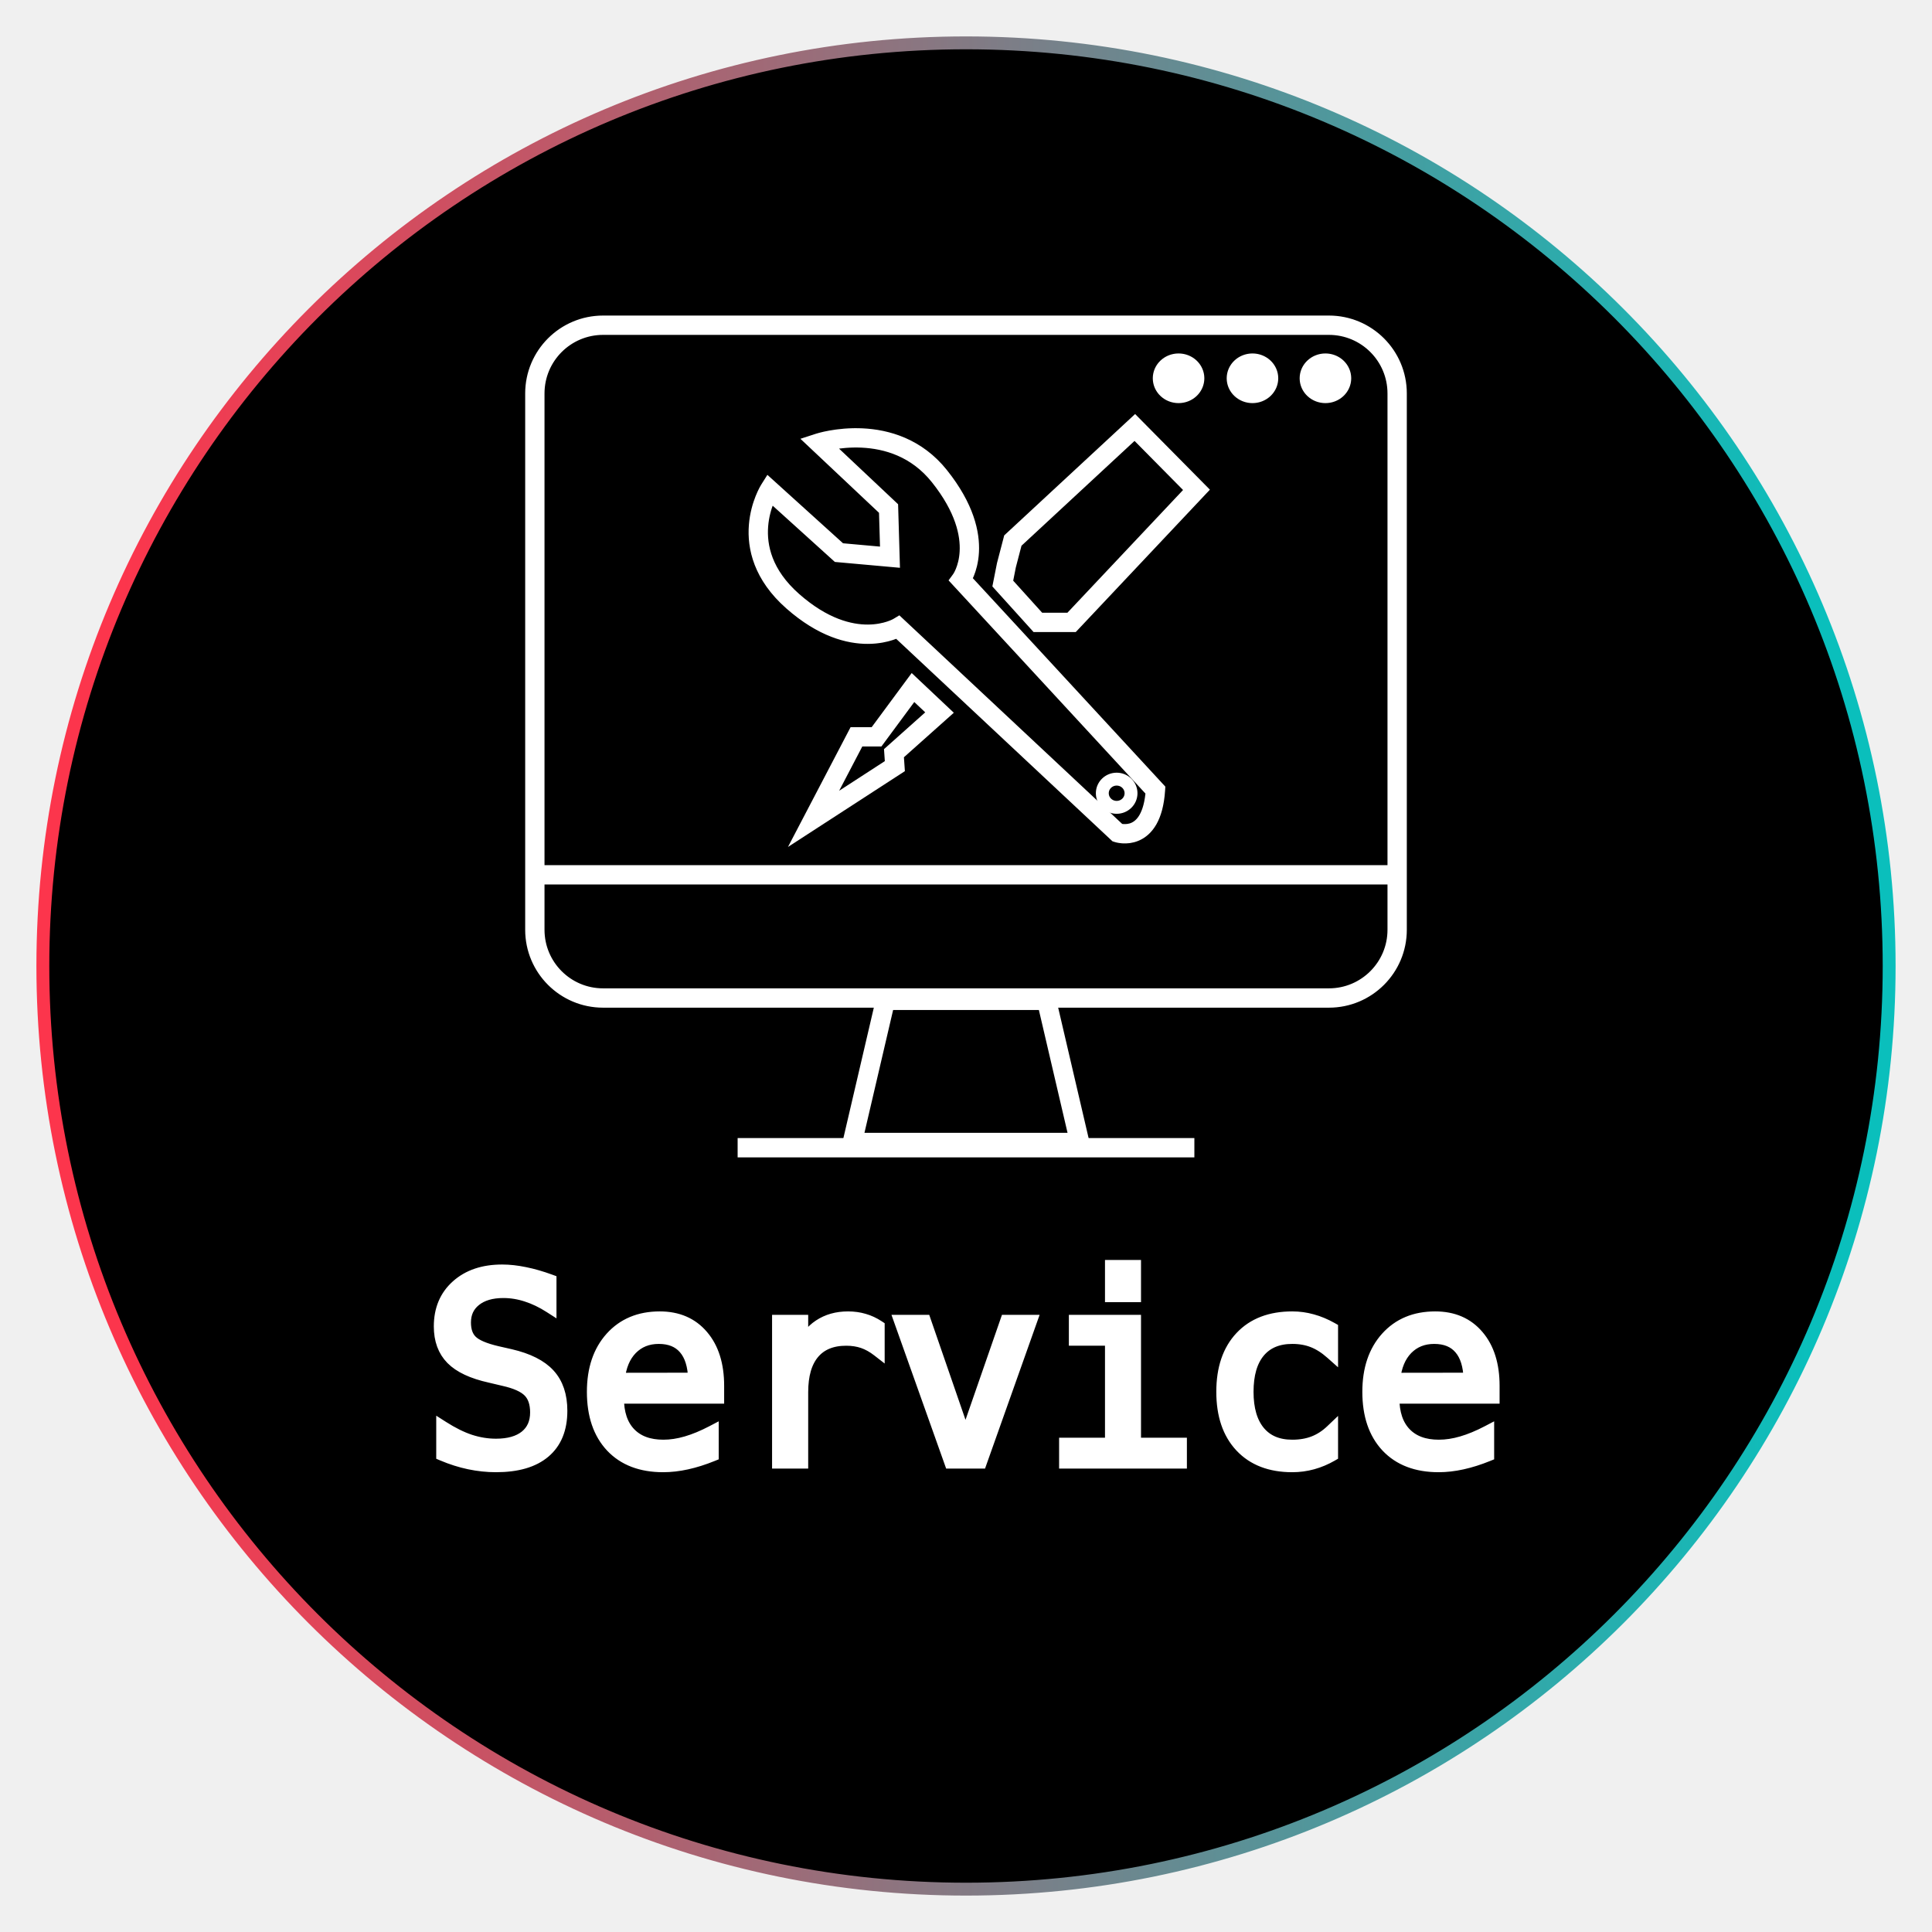
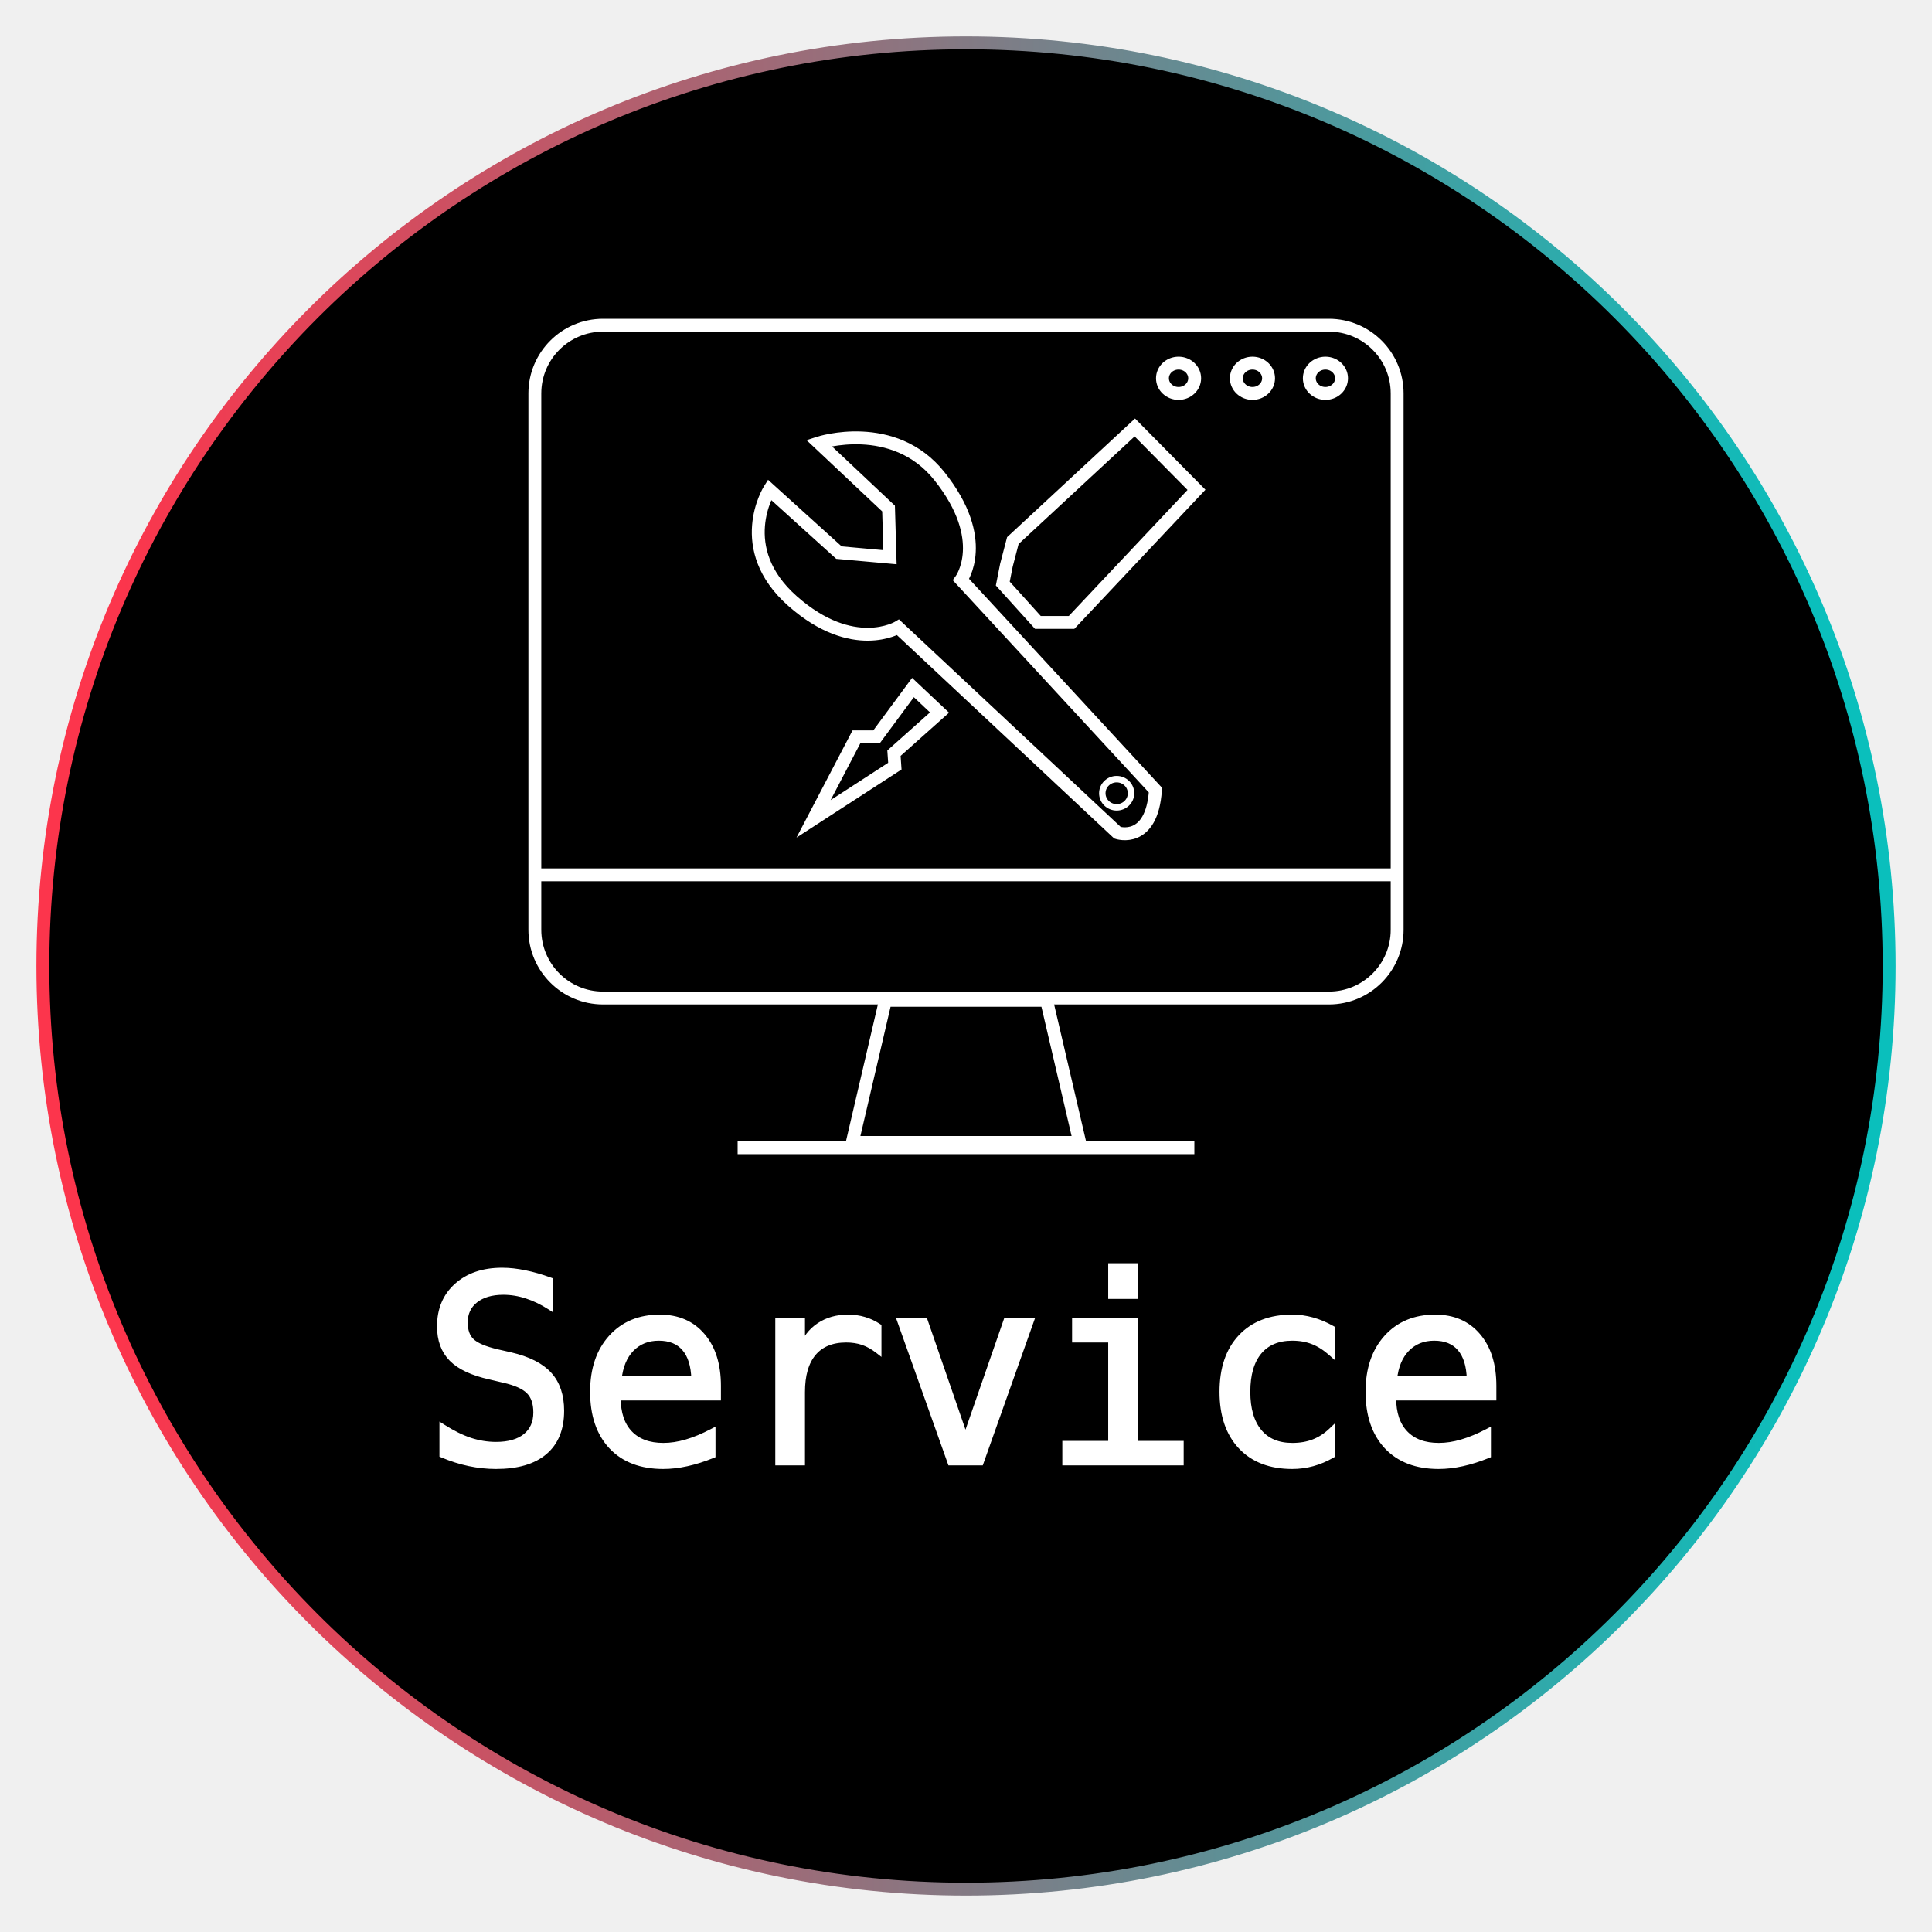
<svg xmlns="http://www.w3.org/2000/svg" version="1.1" id="service" x="0px" y="0px" width="300px" height="300px" viewBox="0 0 300 300" enable-background="new 0 0 300 300" xml:space="preserve">
  <defs>
    <style>
- 		@-webkit-keyframes dash {
+ 		#lingkaran {
+ 		stroke-dasharray: 1000;
+ 			stroke-dashoffset: 0;
+ 			stroke-width: 2;
+ 			-webkit-animation: dash 5s ease-in-out forwards;
+ 			-o-animation: dash 5s ease-in-out forwards;
+ 			-moz-animation: dash 5s ease-in-out forwards;
+ 			animation: lingkaran 5s ease-in-out;
+ 			stroke: url(#MyGradient);
+ 		}
+ 
+ 		@-webkit-keyframes lingkaran {
+ 			0% {
+ 				opacity: 0;
+ 				stroke-dashoffset: 1000;
+ 			}
+ 			90% {
+ 				opacity: 1;
+ 				stroke-dashoffset: 1000;
+ 			}
+ 			100% {
+ 				stroke-dashoffset: 0;
+ 			}
+ 		}
+ 
+ 		#leher {
+ 			stroke-dasharray: 1000;
+ 			stroke-dashoffset: 0;
+ 			stroke-width: 2;
+ 			-webkit-animation: dash 5s ease-in-out forwards;
+ 			-o-animation: dash 5s ease-in-out forwards;
+ 			-moz-animation: dash 5s ease-in-out forwards;
+ 			animation: leher 7s ease-out;
+ 			stroke: #FFFFFF;
+ 		}
+ 
+ 		@-webkit-keyframes leher {
			from {
+ 				stroke: #FFFFFF;
				stroke-dashoffset: 1000;
			}
			to {
- 				stroke-dashoffset: 0;
- 			}
- 		}
- 
- 		#service {
+ 				stroke: #FFFFFF;
+ 				stroke-dashoffset: 0;
+ 			}
+ 		}
+ 
+ 		#alas {
		stroke-dasharray: 1000;
			stroke-dashoffset: 0;
			stroke-width: 2;
			-webkit-animation: dash 5s ease-in-out forwards;
			-o-animation: dash 5s ease-in-out forwards;
			-moz-animation: dash 5s ease-in-out forwards;
- 			animation: dash 5s ease-in-out forwards;
- 			stroke: url(#MyGradient);
- 			transition: 200ms;
- 			transition-timing-function: ease-in-out;
- 			-webkit-transition: 200ms;
- 			-webkit-transition-timing-function: ease-in-out;
+ 			animation: alas 7s ease-out;
+ 			stroke: #FFFFFF;
+ 		}
+ 
+ 		@-webkit-keyframes alas {
+ 			0% {
+ 				opacity: 0;
+ 				stroke-dashoffset: 1000;
+ 			}
+ 			7% {
+ 				opacity: 1;
+ 				stroke-dashoffset: 1000;
+ 			}
+ 			100% {
+ 				stroke: #FFFFFF;
+ 				stroke-dashoffset: 0;
+ 			}
+ 		}
+ 
+ 		#layar {
+ 		stroke-dasharray: 1000;
+ 			stroke-dashoffset: 0;
+ 			stroke-width: 2;
+ 			stroke: none;
+ 			-webkit-animation: dash 5s ease-in-out forwards;
+ 			-o-animation: dash 5s ease-in-out forwards;
+ 			-moz-animation: dash 5s ease-in-out forwards;
+ 			animation: layar 4s ease-out;
+ 			stroke: #FFFFFF;
+ 		}
+ 
+ 		@-webkit-keyframes layar {
+ 			0% {
+ 				opacity: 0;
+ 				stroke-dashoffset: 1000;
+ 			}
+ 			20% {
+ 				opacity: 1;
+ 				stroke-dashoffset: 1000;
+ 			}
+ 			100% {
+ 				stroke: #FFFFFF;
+ 				stroke-dashoffset: 0;
+ 			}
+ 		}
+ 
+ 		#pembatas_screen {
+ 		stroke-dasharray: 1000;
+ 			stroke-dashoffset: 0;
+ 			stroke-width: 2;
+ 			-webkit-animation: dash 5s ease-in-out forwards;
+ 			-o-animation: dash 5s ease-in-out forwards;
+ 			-moz-animation: dash 5s ease-in-out forwards;
+ 			animation: pembatas_screen 5s ease-out;
+ 		}
+ 
+ 		@-webkit-keyframes pembatas_screen {
+ 			0% {
+ 				opacity: 0;
+ 				stroke-dashoffset: 1000;
+ 			}
+ 			35% {
+ 				opacity: 1;
+ 				stroke-dashoffset: 1000;
+ 			}
+ 			100% {
+ 				stroke: #FFFFFF;
+ 				stroke-dashoffset: 0;
+ 			}
+ 		}
+ 
+ 		#tombol_screen3 {
+ 			stroke-dasharray: 1000;
+ 			stroke-dashoffset: 0;
+ 			stroke-width: 2;
+ 			-webkit-animation: dash 5s ease-in-out forwards;
+ 			-o-animation: dash 5s ease-in-out forwards;
+ 			-moz-animation: dash 5s ease-in-out forwards;
+ 			animation: tombol_screen3 10s ease-out;
+ 		}
+ 
+ 		@-webkit-keyframes tombol_screen3 {
+ 			0% {
+ 				opacity: 0;
+ 				stroke-dashoffset: 1000;
+ 			}
+ 			22% {
+ 				opacity: 1;
+ 				stroke-dashoffset: 1000;
+ 			}
+ 			100% {
+ 				stroke: #FFFFFF;
+ 				stroke-dashoffset: 0;
+ 			}
+ 		}
+ 
+ 		#tombol_screen2 {
+ 			stroke-dasharray: 1000;
+ 			stroke-dashoffset: 0;
+ 			stroke-width: 2;
+ 			-webkit-animation: dash 5s ease-in-out forwards;
+ 			-o-animation: dash 5s ease-in-out forwards;
+ 			-moz-animation: dash 5s ease-in-out forwards;
+ 			animation: tombol_screen2 10s ease-out;
+ 		}
+ 
+ 		@-webkit-keyframes tombol_screen2 {
+ 			0% {
+ 				opacity: 0;
+ 				stroke-dashoffset: 1000;
+ 			}
+ 			25% {
+ 				opacity: 1;
+ 				stroke-dashoffset: 1000;
+ 			}
+ 			100% {
+ 				stroke: #FFFFFF;
+ 				stroke-dashoffset: 0;
+ 			}
+ 		}
+ 
+ 		#tombol_screen1 {
+ 			stroke-dasharray: 1000;
+ 			stroke-dashoffset: 0;
+ 			stroke-width: 2;
+ 			-webkit-animation: dash 5s ease-in-out forwards;
+ 			-o-animation: dash 5s ease-in-out forwards;
+ 			-moz-animation: dash 5s ease-in-out forwards;
+ 			animation: tombol_screen1 10s ease-out;
+ 		}
+ 
+ 		@-webkit-keyframes tombol_screen1 {
+ 			0% {
+ 				opacity: 0;
+ 				stroke-dashoffset: 1000;
+ 			}
+ 			28% {
+ 				opacity: 1;
+ 				stroke-dashoffset: 1000;
+ 			}
+ 			100% {
+ 				stroke: #FFFFFF;
+ 				stroke-dashoffset: 0;
+ 			}
+ 		}
+ 
+ 		#tang {
+ 			stroke-dasharray: 1000;
+ 			stroke-dashoffset: 0;
+ 			stroke-width: 2;
+ 			-webkit-animation: dash 5s ease-in-out forwards;
+ 			-o-animation: dash 5s ease-in-out forwards;
+ 			-moz-animation: dash 5s ease-in-out forwards;
+ 			animation: tang 5s ease-out;
+ 		}
+ 
+ 		@-webkit-keyframes tang {
+ 			0% {
+ 				opacity: 0;
+ 				stroke-dashoffset: 1000;
+ 			}
+ 			58% {
+ 				opacity: 1;
+ 				stroke-dashoffset: 1000;
+ 			}
+ 			100% {
+ 				stroke: #FFFFFF;
+ 				stroke-dashoffset: 0;
+ 			}
+ 		}
+ 
+ 		#lingkaran_tang {
+ 			stroke-dasharray: 1000;
+ 			stroke-dashoffset: 0;
+ 			stroke-width: 1;
+ 			-webkit-animation: dash 5s ease-in-out forwards;
+ 			-o-animation: dash 5s ease-in-out forwards;
+ 			-moz-animation: dash 5s ease-in-out forwards;
+ 			animation: lingkaran_tang 10s ease-out;
+ 		}
+ 
+ 		@-webkit-keyframes lingkaran_tang {
+ 			0% {
+ 				opacity: 0;
+ 				stroke-dashoffset: 1000;
+ 			}
+ 			33% {
+ 				opacity: 1;
+ 				stroke-dashoffset: 1000;
+ 			}
+ 			100% {
+ 				stroke: #FFFFFF;
+ 				stroke-dashoffset: 0;
+ 			}
+ 		}
+ 
+ 		#pegangan_obeng {
+ 			stroke-dasharray: 1000;
+ 			stroke-dashoffset: 0;
+ 			stroke-width: 2;
+ 			-webkit-animation: dash 5s ease-in-out forwards;
+ 			-o-animation: dash 5s ease-in-out forwards;
+ 			-moz-animation: dash 5s ease-in-out forwards;
+ 			animation: pegangan_obeng 10s ease-out;
+ 		}
+ 
+ 		@-webkit-keyframes pegangan_obeng {
+ 			0% {
+ 				opacity: 0;
+ 				stroke-dashoffset: 1000;
+ 			}
+ 			33% {
+ 				opacity: 1;
+ 				stroke-dashoffset: 1000;
+ 			}
+ 			100% {
+ 				stroke: #FFFFFF;
+ 				stroke-dashoffset: 0;
+ 			}
+ 		}
+ 
+ 		#ujung_obeng {
+ 			stroke-dasharray: 1000;
+ 			stroke-dashoffset: 0;
+ 			stroke-width: 2;
+ 			-webkit-animation: dash 5s ease-in-out forwards;
+ 			-o-animation: dash 5s ease-in-out forwards;
+ 			-moz-animation: dash 5s ease-in-out forwards;
+ 			animation: ujung_obeng 10s ease-out;
+ 		}
+ 
+ 		@-webkit-keyframes ujung_obeng {
+ 			0% {
+ 				opacity: 0;
+ 				stroke-dashoffset: 1000;
+ 			}
+ 			38% {
+ 				opacity: 1;
+ 				stroke-dashoffset: 1000;
+ 			}
+ 			100% {
+ 				stroke: #FFFFFF;
+ 				stroke-dashoffset: 0;
+ 			}
+ 		}
+ 
+ 		#text {
+ 			stroke-dasharray: 1000;
+ 			stroke-dashoffset: 0;
+ 			stroke-width: 1;
+ 			-webkit-animation: dash 5s ease-in-out forwards;
+ 			-o-animation: dash 5s ease-in-out forwards;
+ 			-moz-animation: dash 5s ease-in-out forwards;
+ 			animation: text 8s ease-out;
+ 		}
+ 
+ 		@-webkit-keyframes text {
+ 			0% {
+ 				opacity: 0;
+ 				fill: none;
+ 				stroke-dashoffset: 1000;
+ 			}
+ 			52% {
+ 				opacity: 1;
+ 				fill: none;
+ 				stroke-dashoffset: 1000;
+ 			}
+ 			70% {
+ 				fill: #FFFFFF;
+ 			}
+ 			100% {
+ 				stroke: #FFFFFF;
+ 				stroke-dashoffset: 0;
+ 			}
		}
	</style>
    <defs>
      <linearGradient id="MyGradient">
        <stop offset="5%" stop-color="#FC354C" />
        <stop offset="95%" stop-color="#0ABFBC" />
      </linearGradient>
    </defs>
  </defs>
  <g>
-     <circle id="c1" cx="150" cy="150" r="143.346" />
-     <polygon fill="none" stroke="#FFFFFF" stroke-width="3" stroke-miterlimit="10" points="137.493,155.331 162.507,155.331    167.657,177.402 132.343,177.402  " />
-     <line fill="none" stroke="#FFFFFF" stroke-width="3" stroke-miterlimit="10" x1="114.539" y1="178.218" x2="185.461" y2="178.218" />
+     <circle id="lingkaran" cx="150" cy="150" r="143.346" />
+     <polygon id="leher" fill="none" stroke="#FFFFFF" stroke-width="3" stroke-miterlimit="10" points="137.493,155.331 162.507,155.331    167.657,177.402 132.343,177.402  " />
+     <line id="alas" fill="none" stroke="#FFFFFF" stroke-width="3" stroke-miterlimit="10" x1="114.539" y1="178.218" x2="185.461" y2="178.218" />
    <g>
-       <path fill="none" stroke="#FFFFFF" stroke-width="3" stroke-miterlimit="10" d="M216.949,144.376    c0,5.851-4.743,10.594-10.594,10.594H93.645c-5.851,0-10.594-4.743-10.594-10.594V61.094c0-5.851,4.744-10.594,10.594-10.594    h112.71c5.851,0,10.594,4.744,10.594,10.594V144.376z" />
-       <line fill="none" stroke="#FFFFFF" stroke-width="3" stroke-miterlimit="10" x1="83.051" y1="135.841" x2="216.949" y2="135.841" />
-       <ellipse fill="#FFFFFF" stroke="#FFFFFF" stroke-width="3" stroke-miterlimit="10" cx="205.813" cy="58.74" rx="2.502" ry="2.354" />
-       <ellipse fill="#FFFFFF" stroke="#FFFFFF" stroke-width="3" stroke-miterlimit="10" cx="194.483" cy="58.74" rx="2.501" ry="2.354" />
-       <ellipse fill="#FFFFFF" stroke="#FFFFFF" stroke-width="3" stroke-miterlimit="10" cx="183.007" cy="58.74" rx="2.501" ry="2.354" />
-       <path fill="none" stroke="#FFFFFF" stroke-width="3" stroke-miterlimit="10" d="M173.528,129.313c0,0,5.326,1.761,5.887-6.621    l-30.182-32.681c0,0,4.531-6.171-3.354-16.064c-7.124-8.941-18.719-5.168-18.719-5.168l10.814,10.184l0.222,7.558l-7.924-0.712    l-10.795-9.765c0,0-5.728,9.08,3.631,17.322c9.36,8.242,16.345,4.051,16.345,4.051L173.528,129.313z" />
-       <ellipse fill="none" stroke="#FFFFFF" stroke-miterlimit="10" cx="173.396" cy="123.174" rx="2.23" ry="2.19" />
-       <polygon fill="none" stroke="#FFFFFF" stroke-width="3" stroke-miterlimit="10" points="155.712,90.614 161.163,96.648     164.167,96.648 166.392,96.648 185.789,76.061 176.216,66.378 157.275,83.938 156.278,87.757   " />
-       <polygon fill="none" stroke="#FFFFFF" stroke-width="3" stroke-miterlimit="10" points="141.768,106.759 145.889,110.644     138.814,116.955 138.953,118.966 126.33,127.151 132.988,114.414 136.109,114.414   " />
+       <path id="layar" fill="none" stroke="#FFFFFF" stroke-width="3" stroke-miterlimit="10" d="M216.949,144.376    c0,5.851-4.743,10.594-10.594,10.594H93.645c-5.851,0-10.594-4.743-10.594-10.594V61.094c0-5.851,4.744-10.594,10.594-10.594    h112.71c5.851,0,10.594,4.744,10.594,10.594V144.376z" />
+       <line id="pembatas_screen" fill="none" stroke="#FFFFFF" stroke-width="3" stroke-miterlimit="10" x1="83.051" y1="135.841" x2="216.949" y2="135.841" />
+       <ellipse id="tombol_screen3" stroke="#FFFFFF" stroke-width="3" stroke-miterlimit="10" cx="205.813" cy="58.74" rx="2.502" ry="2.354" />
+       <ellipse id="tombol_screen2" stroke="#FFFFFF" stroke-width="3" stroke-miterlimit="10" cx="194.483" cy="58.74" rx="2.501" ry="2.354" />
+       <ellipse id="tombol_screen1" stroke="#FFFFFF" stroke-width="3" stroke-miterlimit="10" cx="183.007" cy="58.74" rx="2.501" ry="2.354" />
+       <path id="tang" fill="none" stroke="#FFFFFF" stroke-width="3" stroke-miterlimit="10" d="M173.528,129.313c0,0,5.326,1.761,5.887-6.621    l-30.182-32.681c0,0,4.531-6.171-3.354-16.064c-7.124-8.941-18.719-5.168-18.719-5.168l10.814,10.184l0.222,7.558l-7.924-0.712    l-10.795-9.765c0,0-5.728,9.08,3.631,17.322c9.36,8.242,16.345,4.051,16.345,4.051L173.528,129.313z" />
+       <ellipse id="lingkaran_tang" fill="none" stroke="#FFFFFF" stroke-miterlimit="10" cx="173.396" cy="123.174" rx="2.23" ry="2.19" />
+       <polygon id="pegangan_obeng" fill="none" stroke="#FFFFFF" stroke-width="3" stroke-miterlimit="10" points="155.712,90.614 161.163,96.648     164.167,96.648 166.392,96.648 185.789,76.061 176.216,66.378 157.275,83.938 156.278,87.757   " />
+       <polygon id="ujung_obeng" fill="none" stroke="#FFFFFF" stroke-width="3" stroke-miterlimit="10" points="141.768,106.759 145.889,110.644     138.814,116.955 138.953,118.966 126.33,127.151 132.988,114.414 136.109,114.414   " />
    </g>
-     <text id="t1_1_" transform="matrix(1 0 0 1 65.6445 227.041)" fill="#FFFFFF" stroke="#FFFFFF" font-family="'Lucida Console', Monaco, monospace" font-size="40">Service</text>
+     <text id="text" transform="matrix(1 0 0 1 65.6445 227.041)" fill="#FFFFFF" stroke="#FFFFFF" font-family="'Lucida Console', Monaco, monospace" font-size="40">Service</text>
  </g>
</svg>
